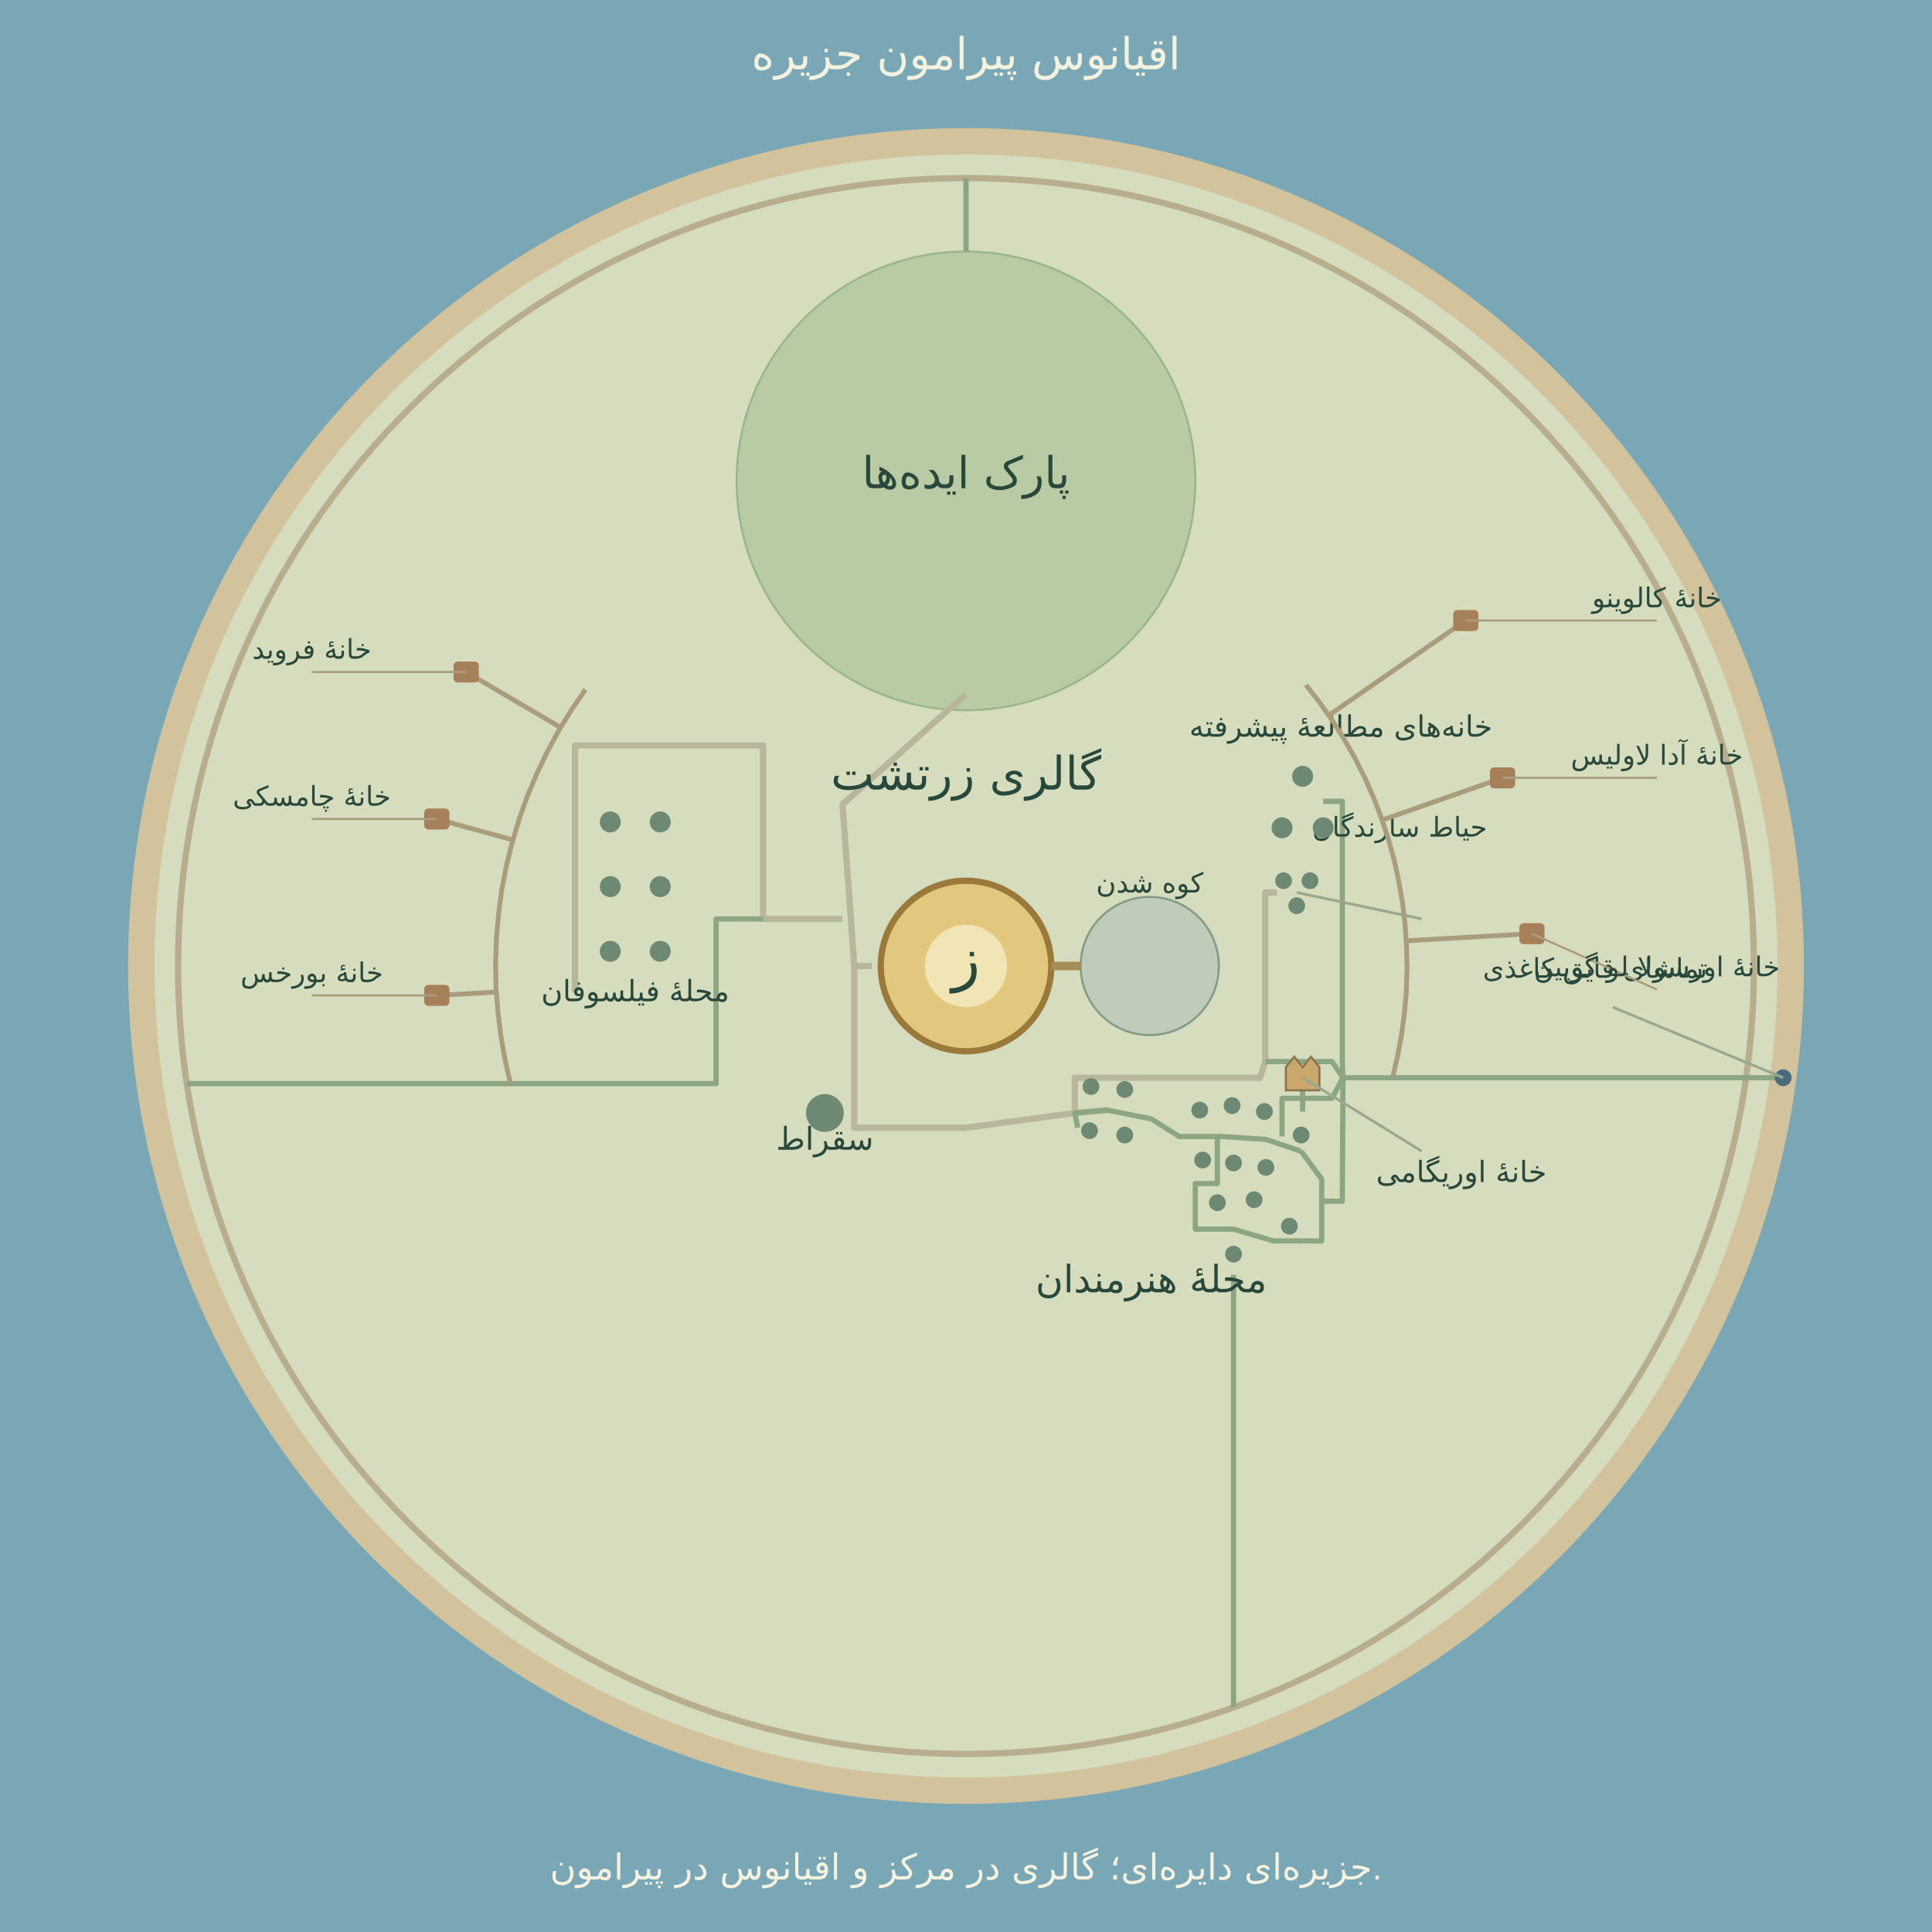
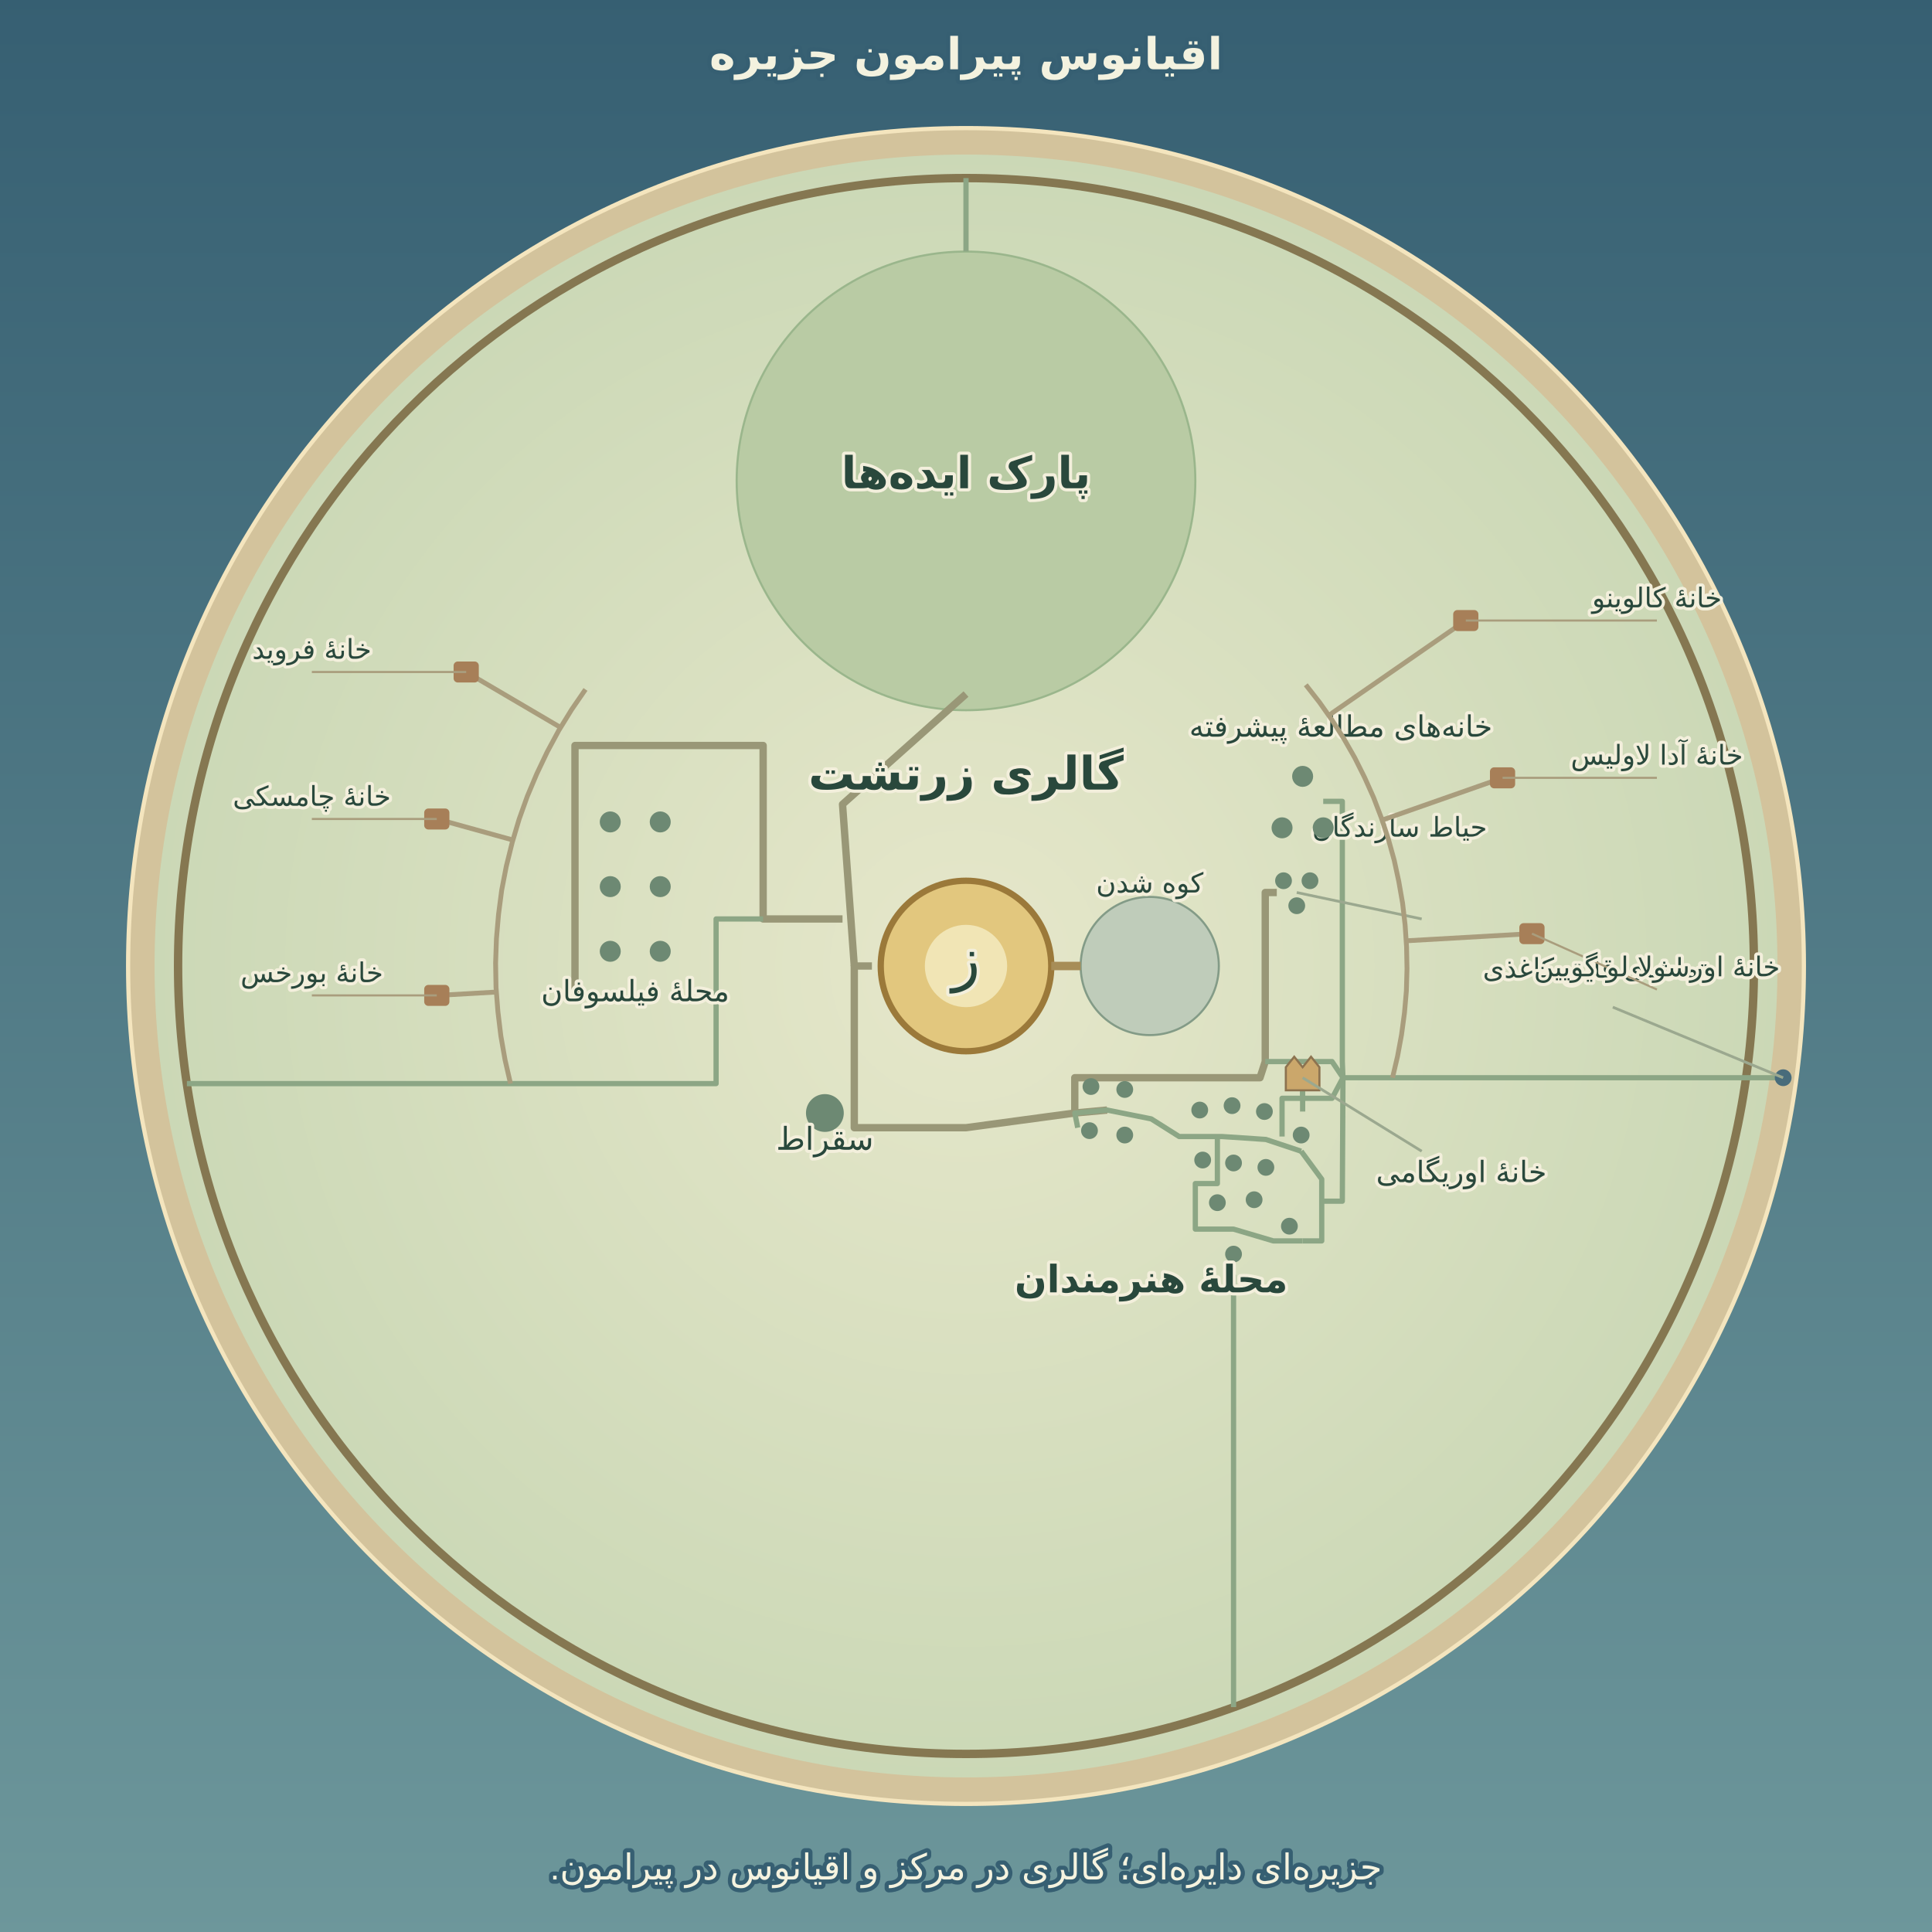
- <svg xmlns="http://www.w3.org/2000/svg" viewBox="0 0 920 920" role="img" aria-label="جزیره‌ای پیرامون زرتشت">
-   <rect width="920" height="920" fill="#79a7b6" />
-   <g font-family="Tahoma,Arial,sans-serif">
-     <circle data-island="true" cx="460" cy="460" r="399" fill="#d3c39c" />
-     <circle cx="460" cy="460" r="386.4" fill="#d6ddbf" />
-     <circle cx="460" cy="460" r="375.2" fill="none" stroke="#b8ad8e" stroke-width="3" />
+ <svg xmlns="http://www.w3.org/2000/svg" viewBox="0 0 920 920" lang="fa" role="img" aria-label="جزیره‌ای پیرامون زرتشت">
+   <defs>
+     <linearGradient id="ocean" x2="0" y2="1">
+       <stop stop-color="#365f72" />
+       <stop offset="1" stop-color="#6d979b" />
+     </linearGradient>
+     <radialGradient id="lawn">
+       <stop stop-color="#e6e7ca" />
+       <stop offset="1" stop-color="#cbd8b6" />
+     </radialGradient>
+   </defs>
+   <style>text{paint-order:stroke;stroke:#f3efdc;stroke-width:3px;stroke-linejoin:round}text[font-size="21"],text[font-size="22"],text[font-size="18"]{font-weight:600}text[fill="#f3f2df"],text[fill="#f5f3df"]{stroke:#365f72;stroke-width:4px}</style>
+   <rect width="920" height="920" fill="url(#ocean)" />
+   <g font-family="Tahoma,Arial,sans-serif" direction="rtl">
+     <circle data-island="true" cx="460" cy="460" r="399" fill="#d3c39c" stroke="#f4e5be" stroke-width="2" />
+     <circle cx="460" cy="460" r="386.4" fill="url(#lawn)" />
+     <circle cx="460" cy="460" r="375.2" fill="none" stroke="#857751" stroke-width="4" />
    <text x="460" y="33" text-anchor="middle" font-size="21" fill="#f3f2df">اقیانوس پیرامون جزیره</text>
    <circle cx="460" cy="229" r="109.2" fill="#b9cba4" stroke="#9ab68c" />
    <text x="460" y="232.5" text-anchor="middle" font-size="21" fill="#29483c">پارک ایده‌ها</text>
-     <polyline points="415.2,460.0 406.8,460.0 406.8,537.0 460.0,537.0 511.8,530.0 527.2,528.6" fill="none" stroke="#b8b79d" stroke-width="3" stroke-linejoin="round" />
-     <polyline points="406.8,460.0 401.2,383.0 460.0,330.5" fill="none" stroke="#b8b79d" stroke-width="3" stroke-linejoin="round" />
-     <polyline points="511.8,530.0 511.8,513.2 600.0,513.2 602.5,505.5 602.5,425.0 608.0,425.0" fill="none" stroke="#b8b79d" stroke-width="3" stroke-linejoin="round" />
-     <polyline points="401.2,437.6 363.4,437.6 363.4,355.0 273.8,355.0 273.8,472.6" fill="none" stroke="#b8b79d" stroke-width="3" stroke-linejoin="round" />
+     <polyline points="415.2,460.0 406.8,460.0 406.8,537.0 460.0,537.0 511.8,530.0 527.2,528.6" fill="none" stroke="#999777" stroke-width="3.5" stroke-linejoin="round" />
+     <polyline points="406.8,460.0 401.2,383.0 460.0,330.5" fill="none" stroke="#999777" stroke-width="3.5" stroke-linejoin="round" />
+     <polyline points="511.8,530.0 511.8,513.2 600.0,513.2 602.5,505.5 602.5,425.0 608.0,425.0" fill="none" stroke="#999777" stroke-width="3.5" stroke-linejoin="round" />
+     <polyline points="401.2,437.6 363.4,437.6 363.4,355.0 273.8,355.0 273.8,472.6" fill="none" stroke="#999777" stroke-width="3.5" stroke-linejoin="round" />
    <polyline points="513.2,537.0 511.8,530.0 527.2,528.6 548.2,532.8 561.5,541.2 581.8,541.2 602.8,542.6 619.6,548.2" fill="none" stroke="#8ca685" stroke-width="2.5" stroke-linejoin="round" />
    <polyline points="579.7,541.2 579.7,563.6 569.2,563.6 569.2,585.3 587.4,585.3 606.3,590.9 620.3,590.9" fill="none" stroke="#8ca685" stroke-width="2.5" stroke-linejoin="round" />
    <polyline points="619.6,548.2 629.4,561.5 629.4,590.9 620.3,590.9" fill="none" stroke="#8ca685" stroke-width="2.5" stroke-linejoin="round" />
    <polyline points="610.5,541.2 610.5,523.0 620.3,523.0 620.3,518.8" fill="none" stroke="#8ca685" stroke-width="2.5" stroke-linejoin="round" />
    <polyline points="620.3,529.3 620.3,518.8" fill="none" stroke="#8ca685" stroke-width="2.5" stroke-linejoin="round" />
    <polyline points="620.3,523.0 634.3,523.0 639.5,513.2" fill="none" stroke="#8ca685" stroke-width="2.5" stroke-linejoin="round" />
    <polyline points="630.1,381.6 639.2,381.6 639.2,505.5 639.5,513.2 639.2,572.0 629.4,572.0" fill="none" stroke="#8ca685" stroke-width="2.5" stroke-linejoin="round" />
    <polyline points="602.5,505.5 610.5,505.5 634.3,505.5 639.5,513.2" fill="none" stroke="#8ca685" stroke-width="2.5" stroke-linejoin="round" />
    <polyline points="639.5,513.2 705.0,513.2 831.4,513.2 849.1,513.2" fill="none" stroke="#8ca685" stroke-width="2.5" stroke-linejoin="round" />
    <polyline points="460.0,119.8 460.0,84.8" fill="none" stroke="#8ca685" stroke-width="2.5" stroke-linejoin="round" />
    <polyline points="363.4,437.6 341.0,437.6 341.0,516.0 215.0,516.0 89.0,516.0" fill="none" stroke="#8ca685" stroke-width="2.5" stroke-linejoin="round" />
    <polyline points="587.4,607.0 587.4,677.0 587.4,812.9" fill="none" stroke="#8ca685" stroke-width="2.5" stroke-linejoin="round" />
    <circle data-gallery-centre="true" cx="460" cy="460" r="40.6" fill="#e2c77e" stroke="#9b793a" stroke-width="3" />
    <circle cx="460" cy="460" r="19.6" fill="#f1e5b5" />
    <text x="460" y="466.3" text-anchor="middle" font-size="28" fill="#29483c">ز</text>
    <text x="460" y="376" text-anchor="middle" font-size="22" fill="#29483c">گالری زرتشت</text>
    <circle cx="547.5" cy="460" r="32.9" fill="#bfccba" stroke="#839b87" />
    <text x="547.5" y="425" text-anchor="middle" font-size="13" fill="#29483c">کوه شدن</text>
    <polyline points="500.6,460.0 514.6,460.0" fill="none" stroke="#a78d57" stroke-width="4" stroke-linejoin="round" />
    <circle cx="290.6" cy="391.4" r="5" fill="#6d8973" />
    <circle cx="314.4" cy="391.4" r="5" fill="#6d8973" />
    <circle cx="290.6" cy="422.2" r="5" fill="#6d8973" />
    <circle cx="314.4" cy="422.2" r="5" fill="#6d8973" />
    <circle cx="290.6" cy="453" r="5" fill="#6d8973" />
    <circle cx="314.4" cy="453" r="5" fill="#6d8973" />
    <text x="302.5" y="476.8" text-anchor="middle" font-size="14" fill="#29483c">محلهٔ فیلسوفان</text>
    <circle cx="392.8" cy="530" r="9" fill="#6d8973" />
    <text x="392.8" y="547.5" text-anchor="middle" font-size="15" fill="#29483c">سقراط</text>
    <circle cx="519.5" cy="517.4" r="4" fill="#6d8973" />
    <circle cx="535.6" cy="518.8" r="4" fill="#6d8973" />
    <circle cx="518.8" cy="538.4" r="4" fill="#6d8973" />
    <circle cx="535.6" cy="540.5" r="4" fill="#6d8973" />
    <circle cx="571.3" cy="528.6" r="4" fill="#6d8973" />
    <circle cx="586.7" cy="526.5" r="4" fill="#6d8973" />
    <circle cx="602.1" cy="529.3" r="4" fill="#6d8973" />
    <circle cx="572.7" cy="552.4" r="4" fill="#6d8973" />
    <circle cx="587.4" cy="553.8" r="4" fill="#6d8973" />
    <circle cx="602.8" cy="555.9" r="4" fill="#6d8973" />
    <circle cx="579.7" cy="572.7" r="4" fill="#6d8973" />
    <circle cx="597.2" cy="571.3" r="4" fill="#6d8973" />
    <circle cx="587.4" cy="597.2" r="4" fill="#6d8973" />
    <circle cx="619.6" cy="540.5" r="4" fill="#6d8973" />
    <circle cx="614" cy="583.9" r="4" fill="#6d8973" />
    <text x="548.2" y="615.4" text-anchor="middle" font-size="18" fill="#29483c">محلهٔ هنرمندان</text>
    <circle cx="611.2" cy="419.4" r="4" fill="#6d8973" />
    <circle cx="623.8" cy="419.4" r="4" fill="#6d8973" />
    <circle cx="617.5" cy="431.3" r="4" fill="#6d8973" />
    <polyline points="617.5,425.0 677.0,437.6" fill="none" stroke="#9ba88f" stroke-width="1.3" stroke-linejoin="round" />
    <text x="666.5" y="398.4" text-anchor="middle" font-size="13" fill="#29483c">حیاط سازندگان</text>
    <circle cx="610.5" cy="394.2" r="5" fill="#6d8973" />
    <circle cx="630.1" cy="394.2" r="5" fill="#6d8973" />
    <circle cx="620.3" cy="369.7" r="5" fill="#6d8973" />
    <text x="638.5" y="350.8" text-anchor="middle" font-size="14" fill="#29483c">خانه‌های مطالعهٔ پیشرفته</text>
    <path d="M612.3 519.2v-11l4 -5 4 5 4 -5 4 5v11z" fill="#cba76b" stroke="#8c7350" />
    <polyline points="620.3,513.2 677.0,548.2" fill="none" stroke="#9ba88f" stroke-width="1.3" stroke-linejoin="round" />
    <text x="695.9" y="562.9" text-anchor="middle" font-size="14" fill="#29483c">خانهٔ اوریگامی</text>
    <circle cx="849.137" cy="513.2" r="4" fill="#486c7b" />
    <polyline points="849.1,513.2 768.0,479.6" fill="none" stroke="#9ba88f" stroke-width="1.3" stroke-linejoin="round" />
    <text x="759.6" y="465.6" text-anchor="middle" font-size="13" fill="#29483c">تماشای قایق کاغذی</text>
    <polyline points="243.1,516.0 240.5,504.7 238.5,493.3 237.1,481.7 236.2,470.2 236.0,458.6 236.4,447.0 237.4,435.4 238.9,423.9 241.1,412.5 243.9,401.2 247.2,390.1 251.1,379.2 255.6,368.5 260.6,358.0 266.1,347.8 272.2,337.9 278.8,328.3" fill="none" stroke="#a99d7d" stroke-width="2.3" stroke-linejoin="round" />
    <polyline points="621.8,326.1 628.3,334.4 634.3,342.9 639.9,351.7 645.1,360.8 649.8,370.2 654.1,379.8 657.8,389.5 661.1,399.5 663.9,409.6 666.1,419.8 667.9,430.1 669.1,440.5 669.8,451.0 670.0,461.4 669.7,471.9 668.8,482.3 667.4,492.7 665.5,503.0 663.1,513.2" fill="none" stroke="#a99d7d" stroke-width="2.3" stroke-linejoin="round" />
    <polyline points="226.9,322.9 266.9,346.4" fill="none" stroke="#a99d7d" stroke-width="2.3" stroke-linejoin="round" />
    <polyline points="213.5,391.5 244.2,400.0" fill="none" stroke="#a99d7d" stroke-width="2.3" stroke-linejoin="round" />
    <polyline points="213.7,473.7 236.3,472.4" fill="none" stroke="#a99d7d" stroke-width="2.3" stroke-linejoin="round" />
    <polyline points="693.3,298.7 632.8,340.6" fill="none" stroke="#a99d7d" stroke-width="2.3" stroke-linejoin="round" />
    <polyline points="710.1,372.3 658.2,390.5" fill="none" stroke="#a99d7d" stroke-width="2.3" stroke-linejoin="round" />
    <polyline points="723.8,444.9 669.7,448.0" fill="none" stroke="#a99d7d" stroke-width="2.3" stroke-linejoin="round" />
    <rect data-house="freud" x="216" y="315" width="12" height="10" rx="2" fill="#a77f58" />
    <polyline points="222.0,320.0 148.5,320.0" fill="none" stroke="#a99d7d" stroke-width="1" stroke-linejoin="round" />
    <text x="148.5" y="313.7" text-anchor="middle" font-size="13" fill="#29483c">خانهٔ فروید</text>
    <rect data-house="chomsky" x="202" y="385" width="12" height="10" rx="2" fill="#a77f58" />
    <polyline points="208.0,390.0 148.5,390.0" fill="none" stroke="#a99d7d" stroke-width="1" stroke-linejoin="round" />
    <text x="148.5" y="383.7" text-anchor="middle" font-size="13" fill="#29483c">خانهٔ چامسکی</text>
    <rect data-house="borges" x="202" y="469" width="12" height="10" rx="2" fill="#a77f58" />
    <polyline points="208.0,474.0 148.5,474.0" fill="none" stroke="#a99d7d" stroke-width="1" stroke-linejoin="round" />
    <text x="148.5" y="467.7" text-anchor="middle" font-size="13" fill="#29483c">خانهٔ بورخس</text>
    <rect data-house="calvino" x="692" y="290.5" width="12" height="10" rx="2" fill="#a77f58" />
    <polyline points="698.0,295.5 789.0,295.5" fill="none" stroke="#a99d7d" stroke-width="1" stroke-linejoin="round" />
    <text x="789" y="289.2" text-anchor="middle" font-size="13" fill="#29483c">خانهٔ کالوینو</text>
    <rect data-house="ada" x="709.5" y="365.4" width="12" height="10" rx="2" fill="#a77f58" />
    <polyline points="715.5,370.4 789.0,370.4" fill="none" stroke="#a99d7d" stroke-width="1" stroke-linejoin="round" />
    <text x="789" y="364.1" text-anchor="middle" font-size="13" fill="#29483c">خانهٔ آدا لاولیس</text>
    <rect data-house="leguin" x="723.5" y="439.6" width="12" height="10" rx="2" fill="#a77f58" />
    <polyline points="729.5,444.6 789.0,471.2" fill="none" stroke="#a99d7d" stroke-width="1" stroke-linejoin="round" />
    <text x="789" y="464.9" text-anchor="middle" font-size="13" fill="#29483c">خانهٔ اورسولا لو گویین</text>
    <text x="460" y="895" text-anchor="middle" font-size="17" fill="#f5f3df">جزیره‌ای دایره‌ای؛ گالری در مرکز و اقیانوس در پیرامون.</text>
  </g>
</svg>
